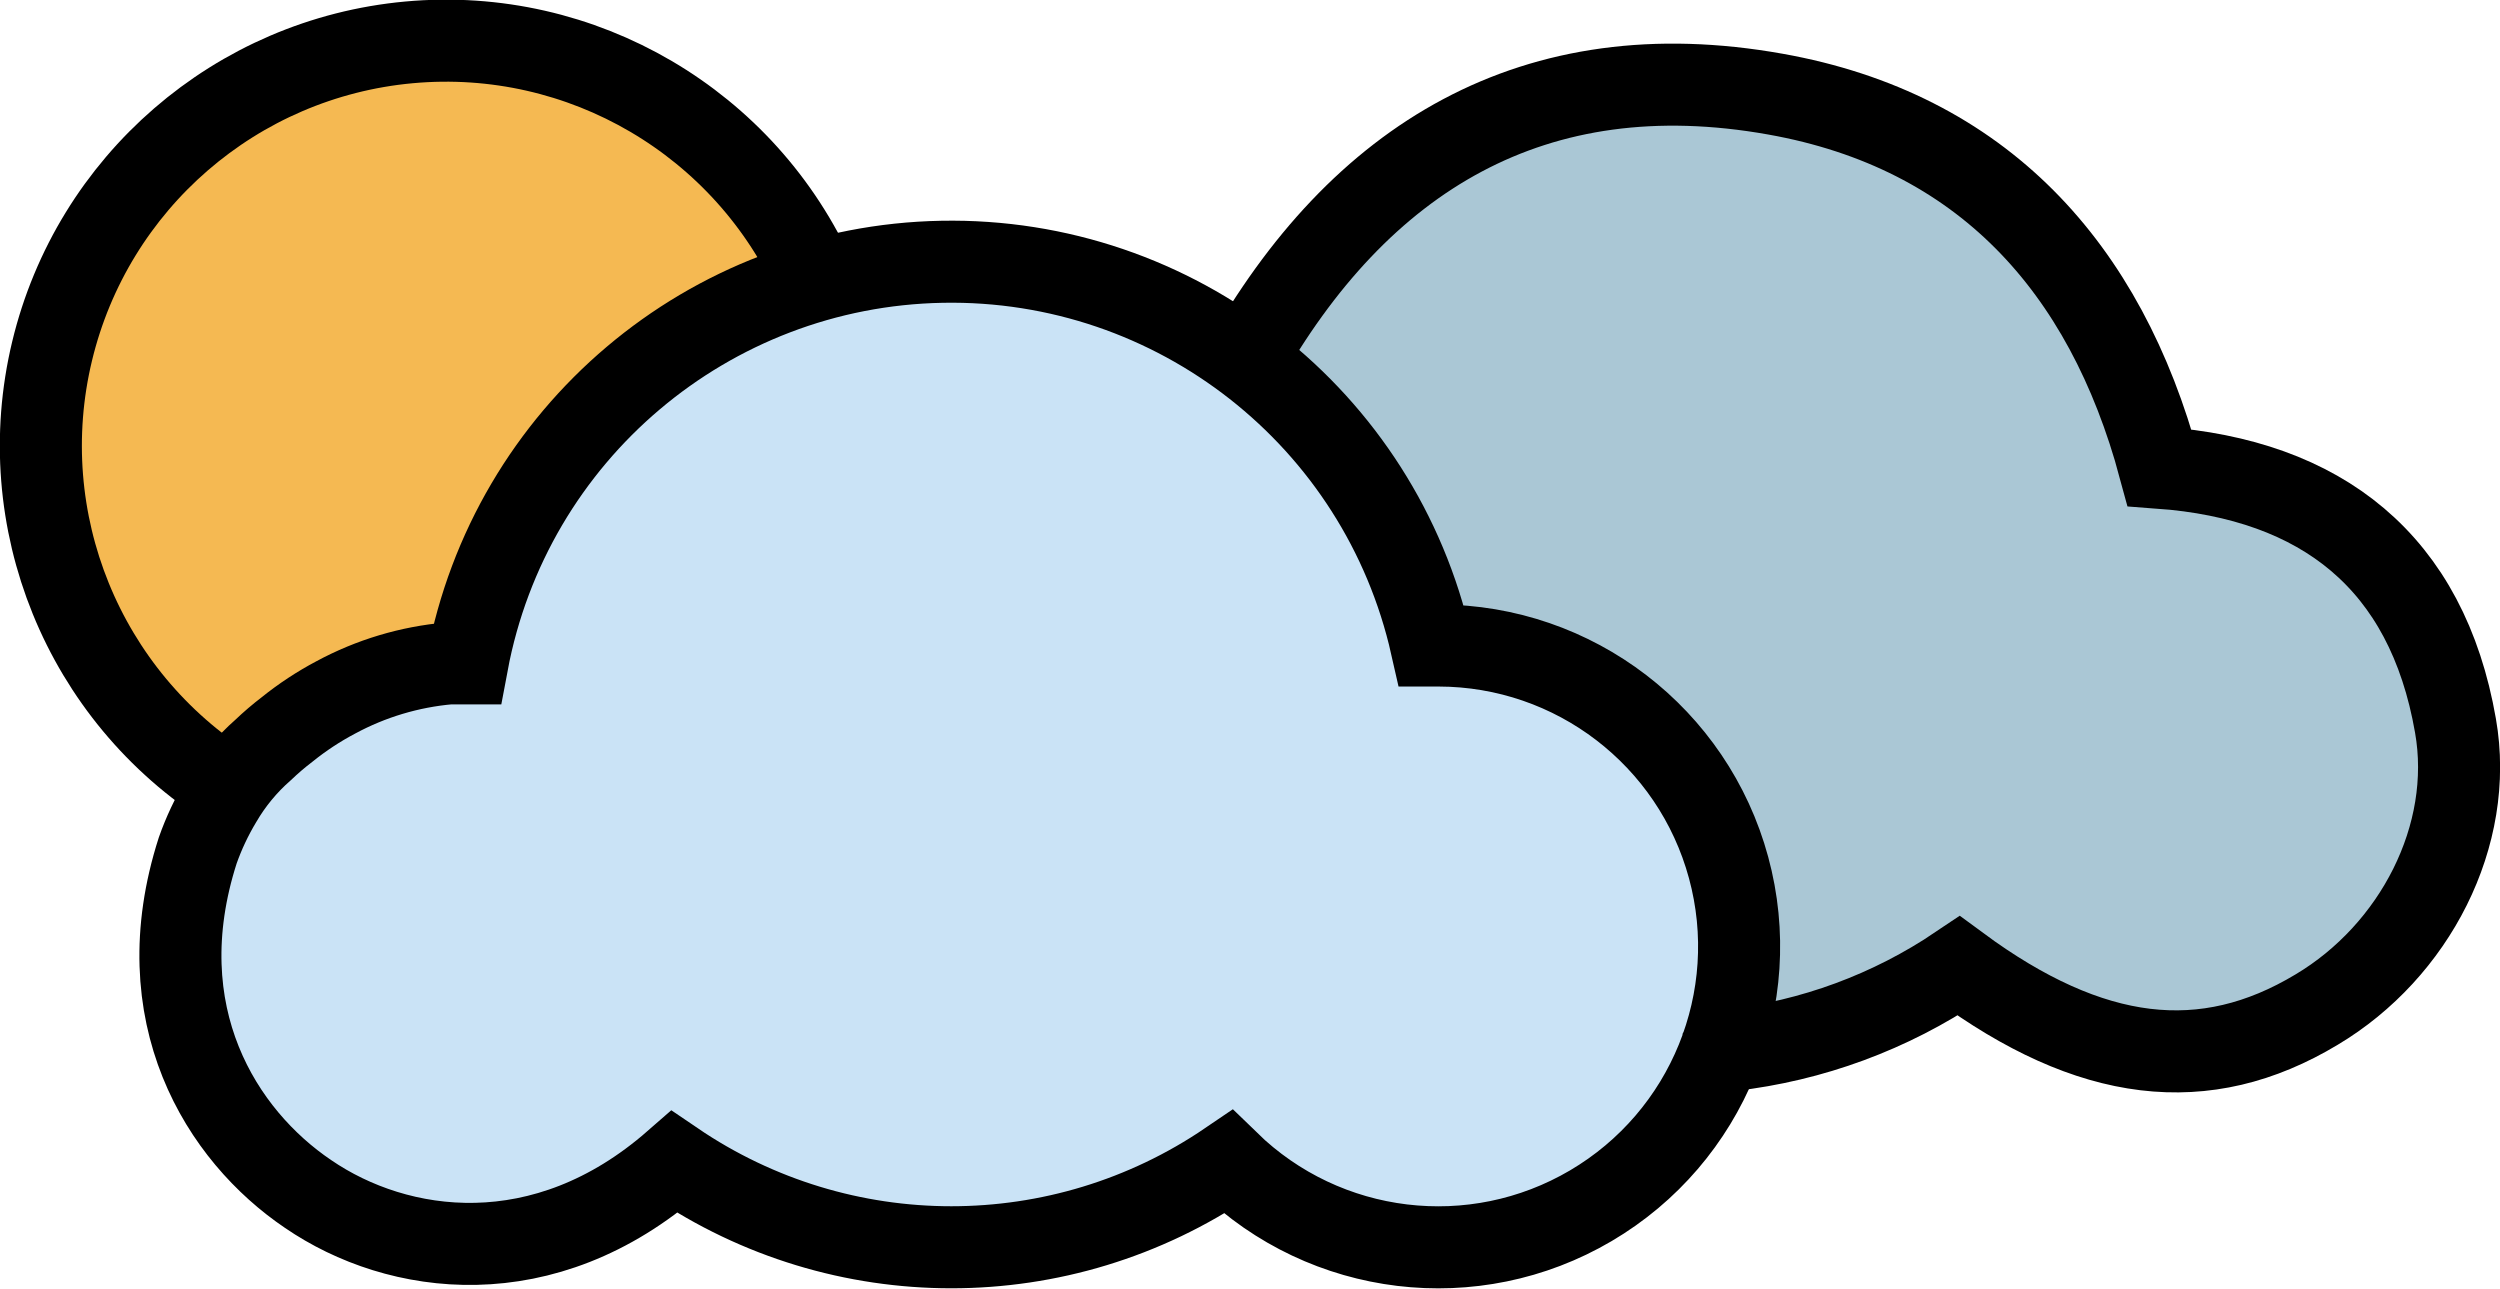
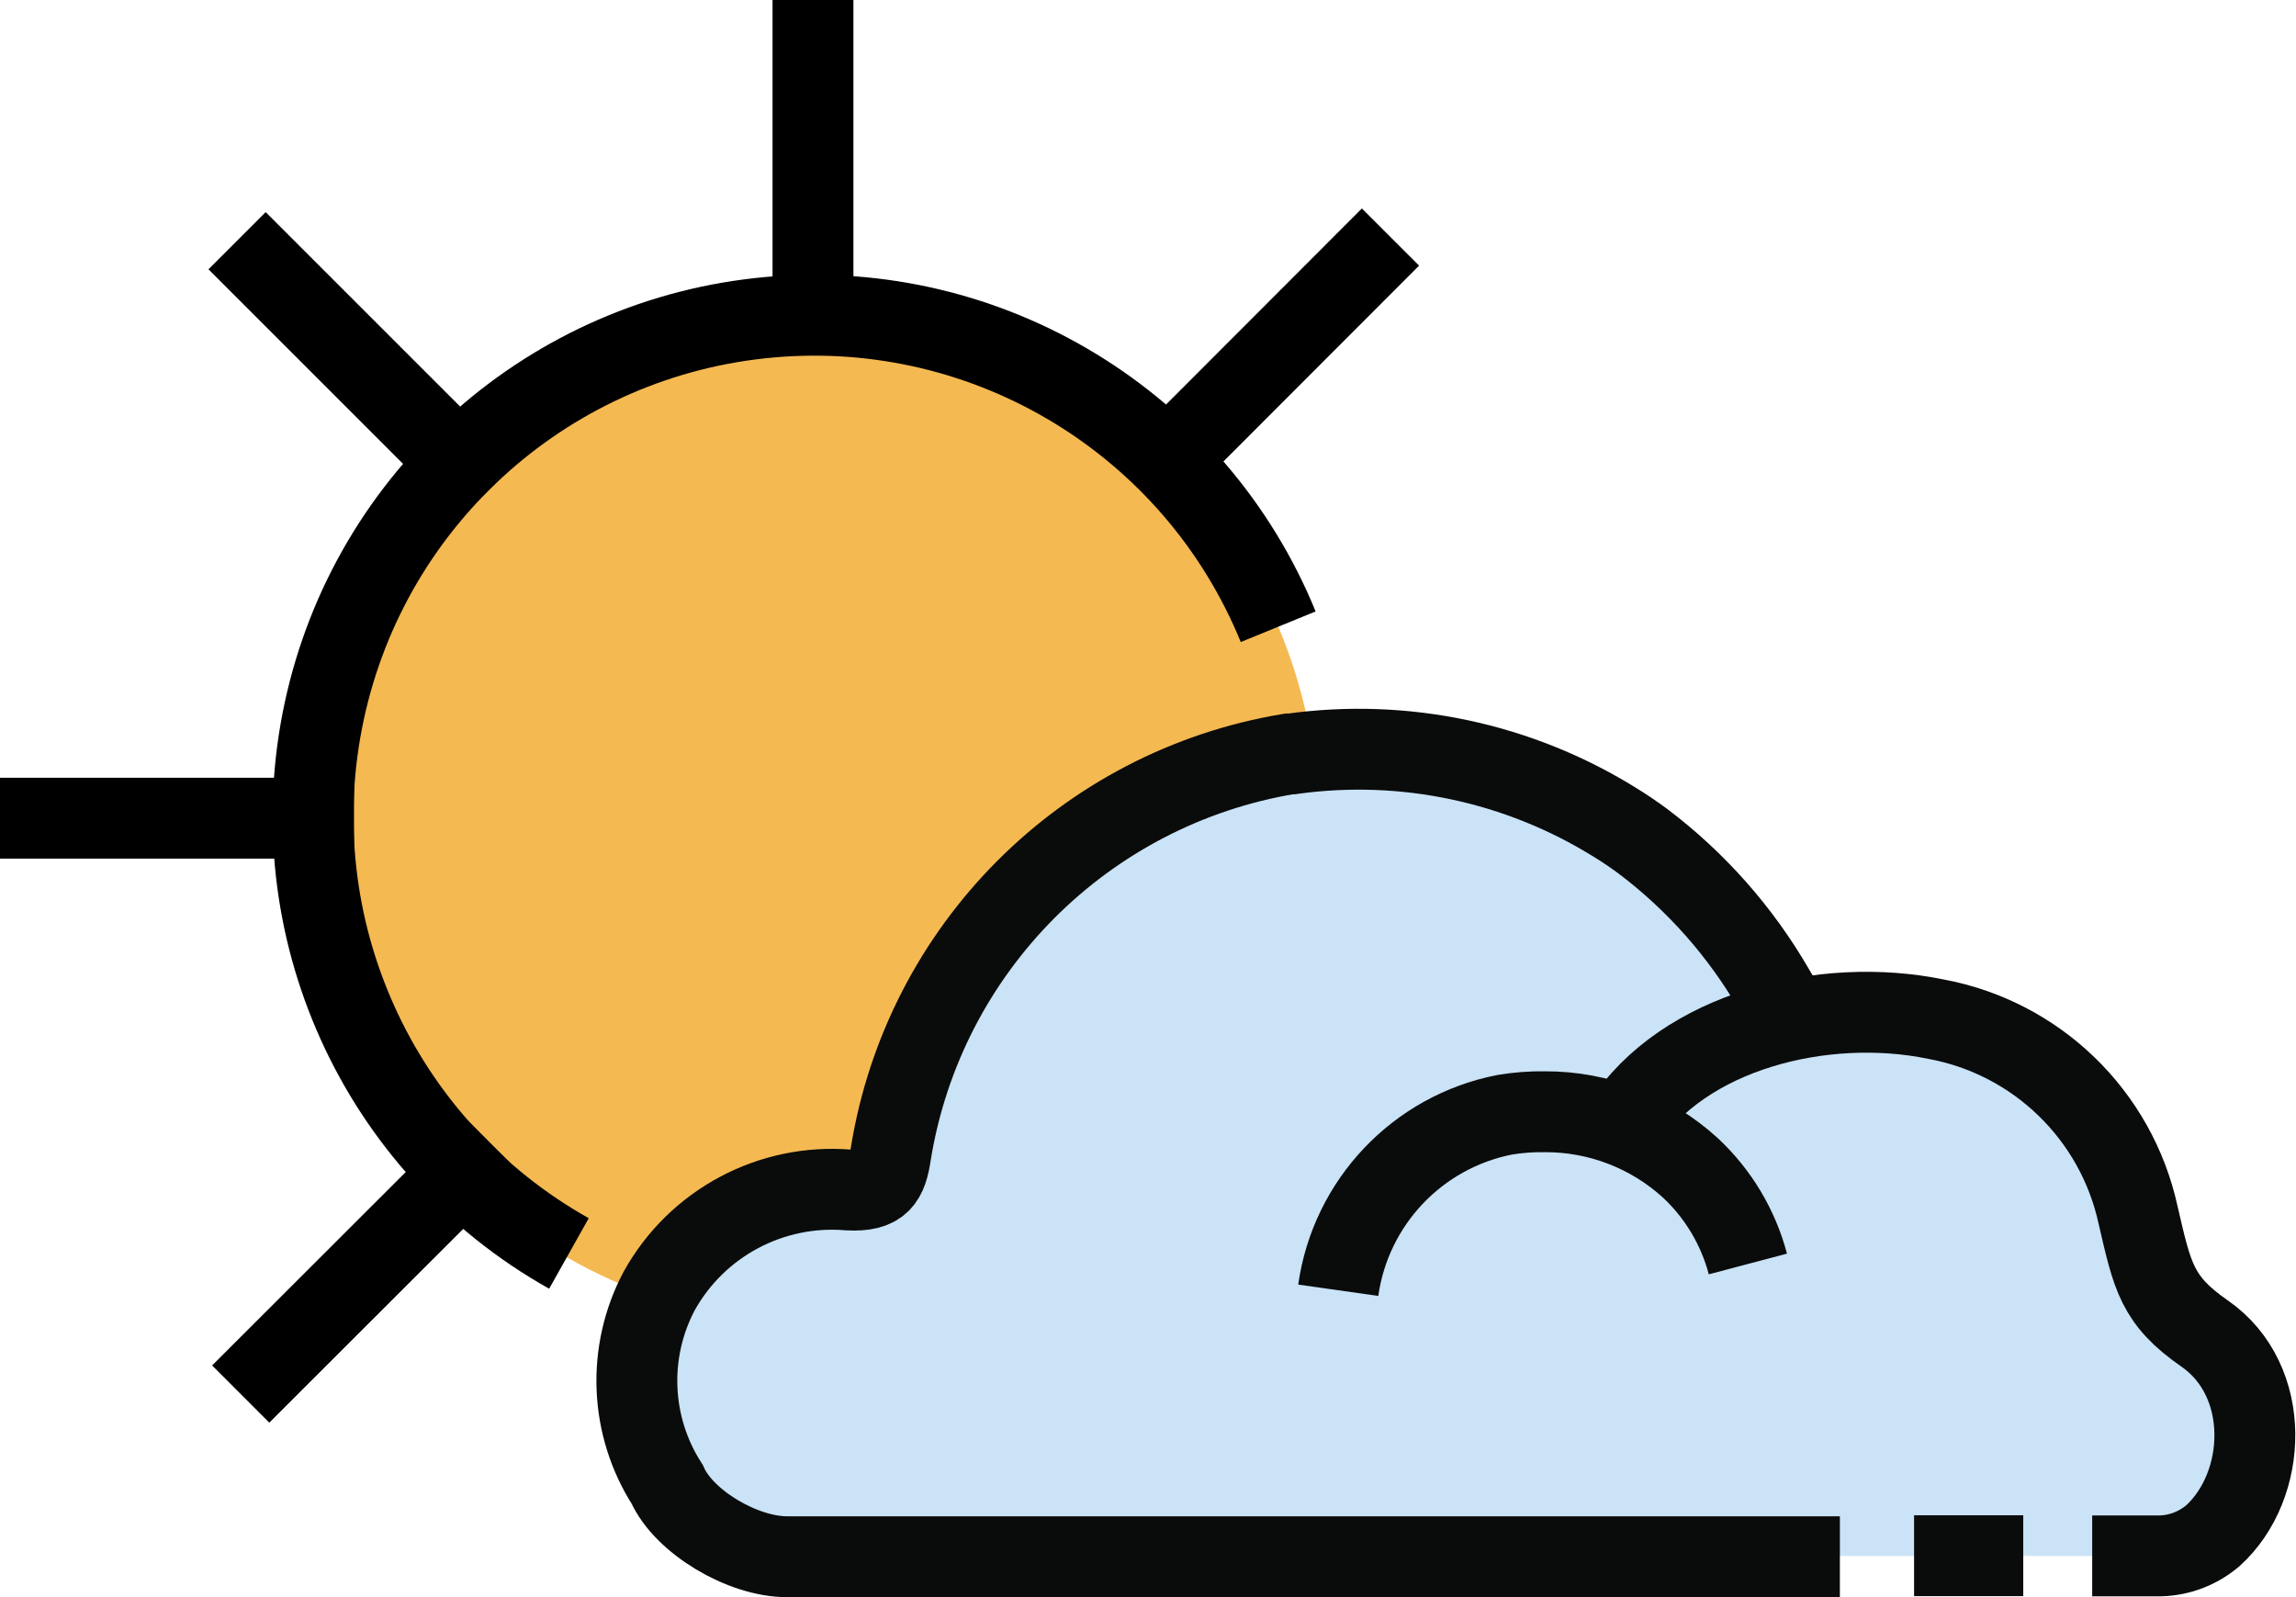
- <svg xmlns="http://www.w3.org/2000/svg" viewBox="0 0 121.88 62.82">
+ <svg xmlns="http://www.w3.org/2000/svg" viewBox="0 0 113.56 78.96">
  <defs>
-     <style>.cls-1{fill:#f5b952;}.cls-2{fill:#aac7d5;}.cls-3{fill:#cae3f6;}.cls-4{fill:none;stroke:#000;stroke-miterlimit:10;stroke-width:4px;}</style>
+     <style>.cls-1{fill:#f5b952;}.cls-2{fill:#cae3f6;}.cls-3,.cls-4,.cls-5{fill:none;stroke-miterlimit:10;stroke-width:4px;}.cls-3,.cls-4{stroke:#000;}.cls-4{stroke-linecap:square;}.cls-5{stroke:#0a0b0b;}</style>
  </defs>
  <g id="Layer_2" data-name="Layer 2">
    <g id="Layer_1-2" data-name="Layer 1">
-       <path class="cls-1" d="M22.18,2.35a20.1,20.1,0,1,0,20.1,20.1A20.13,20.13,0,0,0,22.18,2.35Z" />
-       <path class="cls-2" d="M83.58,51.66a1.27,1.27,0,0,1,.78-.46,25,25,0,0,0,11.13-4.11c6.44,4.75,12,5.41,17.45,2.13,4.78-2.85,7.71-8.49,6.77-13.84-1.39-8-6.53-12-14.43-12.58C102.64,13,96.6,6.38,86.56,4.59c-11.74-2.1-20.29,3.05-26,13.23" />
-       <path class="cls-3" d="M70.14,31.47l-.36,0a24,24,0,0,0-47,.87c-.29,0-.58,0-.87,0A14.27,14.27,0,0,0,16.37,34,14.8,14.8,0,0,0,14,35.56a14.06,14.06,0,0,0-1.17,1,10.07,10.07,0,0,0-2.06,2.5,13.13,13.13,0,0,0-1.13,2.4c-2.57,8,1.16,13.9,5.38,16.75,4.38,3,11.5,4,17.86-1.56a24,24,0,0,0,27,0A14.67,14.67,0,1,0,70.14,31.47Z" />
-       <path class="cls-4" d="M39.79,13.71A19.75,19.75,0,1,0,11.21,38.44" />
-       <path class="cls-4" d="M83.58,51.66a1.27,1.27,0,0,1,.78-.46,25,25,0,0,0,11.13-4.11c6.44,4.75,12,5.41,17.45,2.13,4.78-2.85,7.71-8.49,6.77-13.84-1.39-8-6.53-12-14.43-12.58C102.64,13,96.6,6.38,86.56,4.59c-11.74-2.1-20.29,3.05-26,13.23" />
-       <path class="cls-4" d="M70.14,31.47l-.36,0a24,24,0,0,0-47,.87c-.29,0-.58,0-.87,0A14.27,14.27,0,0,0,16.37,34,14.8,14.8,0,0,0,14,35.56a14.06,14.06,0,0,0-1.17,1,10.07,10.07,0,0,0-2.06,2.5,13.13,13.13,0,0,0-1.13,2.4c-2.57,8,1.16,13.9,5.38,16.75,4.38,3,11.5,4,17.86-1.56a24,24,0,0,0,27,0A14.67,14.67,0,1,0,70.14,31.47Z" />
+       <path class="cls-1" d="M40.4,15.88A24.8,24.8,0,1,0,65.19,40.67,24.82,24.82,0,0,0,40.4,15.88Z" />
+       <path class="cls-2" d="M91,77H38.92c-2.19,0-5.09-1.72-5.92-3.58a9.49,9.49,0,0,1-.4-9.56,9.78,9.78,0,0,1,9.37-5c1.57.08,1.9-.5,2.09-1.8a23.93,23.93,0,0,1,19.7-19.77l.12,0a24,24,0,0,1,16,3.39c.46.28.93.6,1.39.94a24.66,24.66,0,0,1,6.47,7.32l.75,1.27" />
+       <path class="cls-2" d="M66.19,63.82a10.32,10.32,0,0,1,8.23-8.68,11.11,11.11,0,0,1,2-.15,10.62,10.62,0,0,1,7.19,2.78,10,10,0,0,1,2.84,4.75" />
+       <path class="cls-2" d="M80.26,55.63c3-4.65,9.95-6.36,15.49-5.22a12.58,12.58,0,0,1,10,9.69c.71,3.06.93,4.22,3.29,5.86,3.36,2.33,3.13,7.53.41,10a4.19,4.19,0,0,1-2.61,1h-18" />
+       <line class="cls-2" x1="94.67" y1="76.95" x2="100.07" y2="76.95" />
+       <path class="cls-3" d="M63.22,31A24.79,24.79,0,1,0,28.14,62" />
+       <line class="cls-4" x1="40.21" y1="15.51" x2="40.21" y2="2" />
+       <line class="cls-4" x1="15.51" y1="40.47" x2="2" y2="40.47" />
+       <line class="cls-4" x1="22.7" y1="22.88" x2="13.14" y2="13.32" />
+       <line class="cls-4" x1="57.81" y1="22.7" x2="67.36" y2="13.14" />
+       <line class="cls-4" x1="22.88" y1="57.99" x2="13.32" y2="67.54" />
+       <path class="cls-5" d="M91,77H38.92c-2.19,0-5.09-1.72-5.92-3.58a9.49,9.49,0,0,1-.4-9.56,9.78,9.78,0,0,1,9.37-5c1.57.08,1.9-.5,2.09-1.8a23.93,23.93,0,0,1,19.7-19.77l.12,0a24,24,0,0,1,16,3.39c.46.28.93.6,1.39.94a24.66,24.66,0,0,1,6.47,7.32l.75,1.27" />
+       <path class="cls-5" d="M66.19,63.82a10.32,10.32,0,0,1,8.23-8.68,11.11,11.11,0,0,1,2-.15,10.62,10.62,0,0,1,7.19,2.78,10,10,0,0,1,2.84,4.75" />
+       <path class="cls-5" d="M80.26,55.63c3-4.65,9.95-6.36,15.49-5.22a12.58,12.58,0,0,1,10,9.69c.71,3.06.93,4.22,3.29,5.86,3.36,2.33,3.13,7.53.41,10a4.19,4.19,0,0,1-2.61,1h-3.36" />
+       <line class="cls-5" x1="94.67" y1="76.95" x2="100.07" y2="76.95" />
    </g>
  </g>
</svg>
